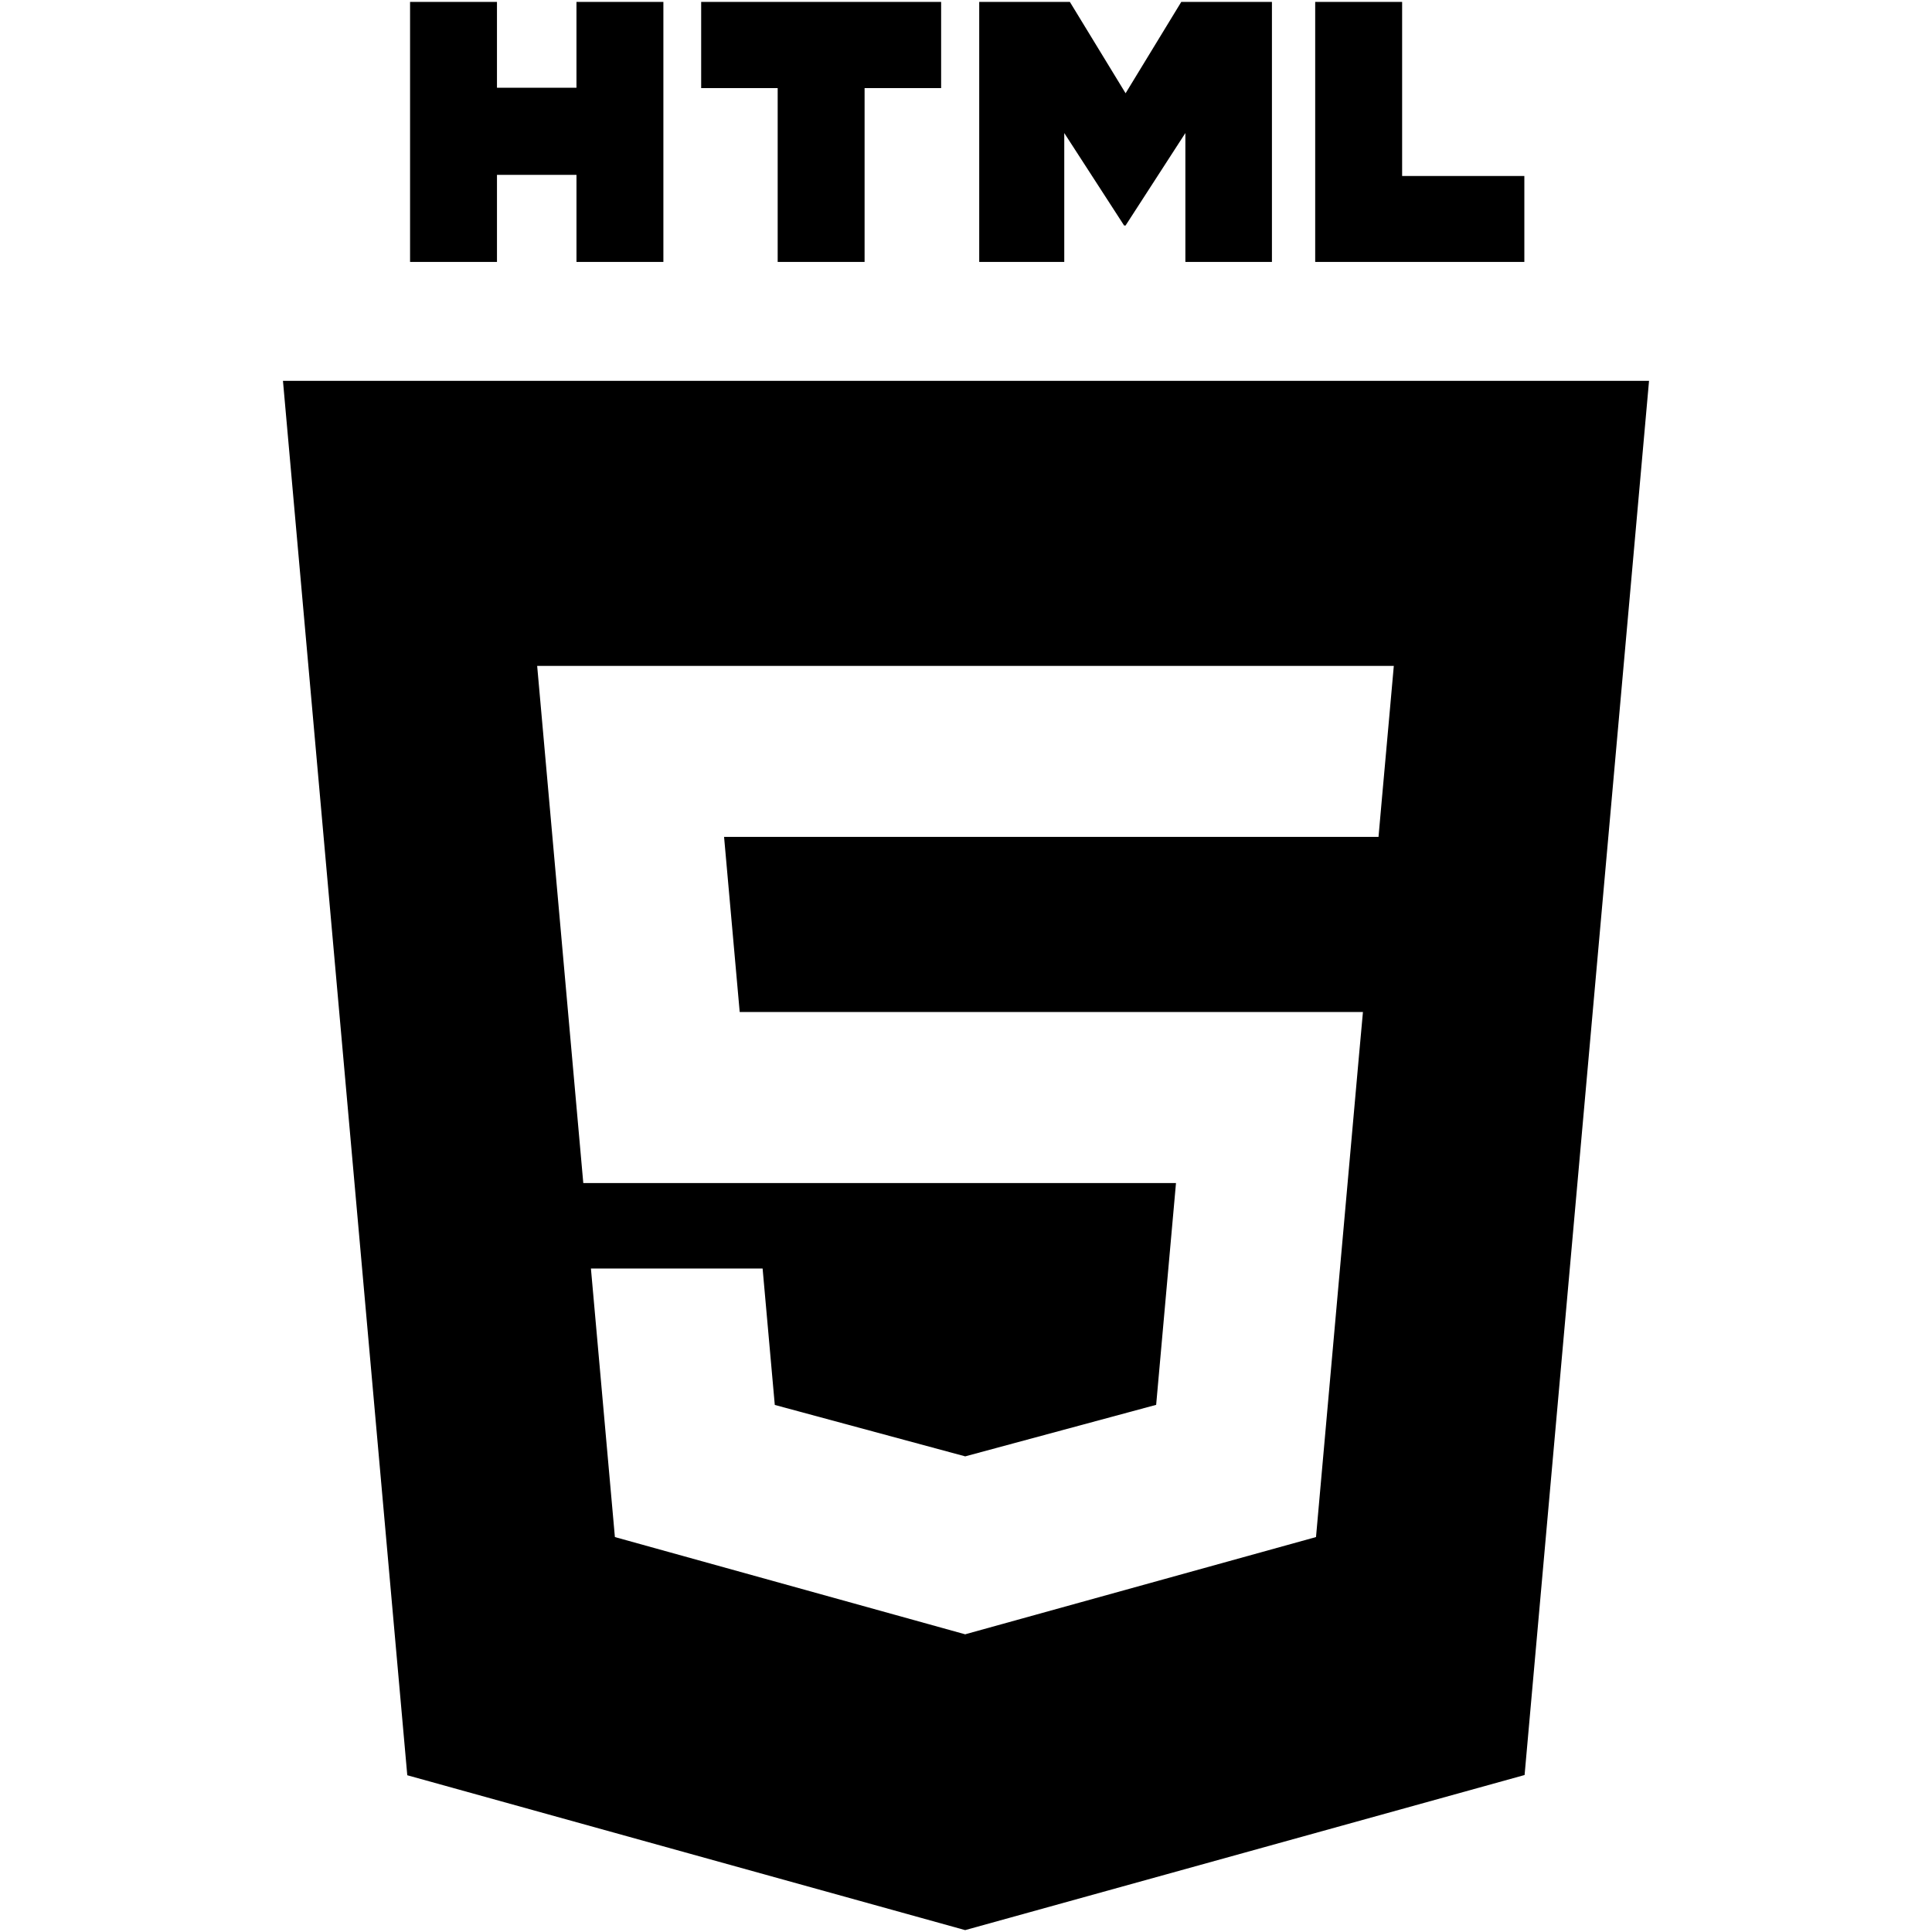
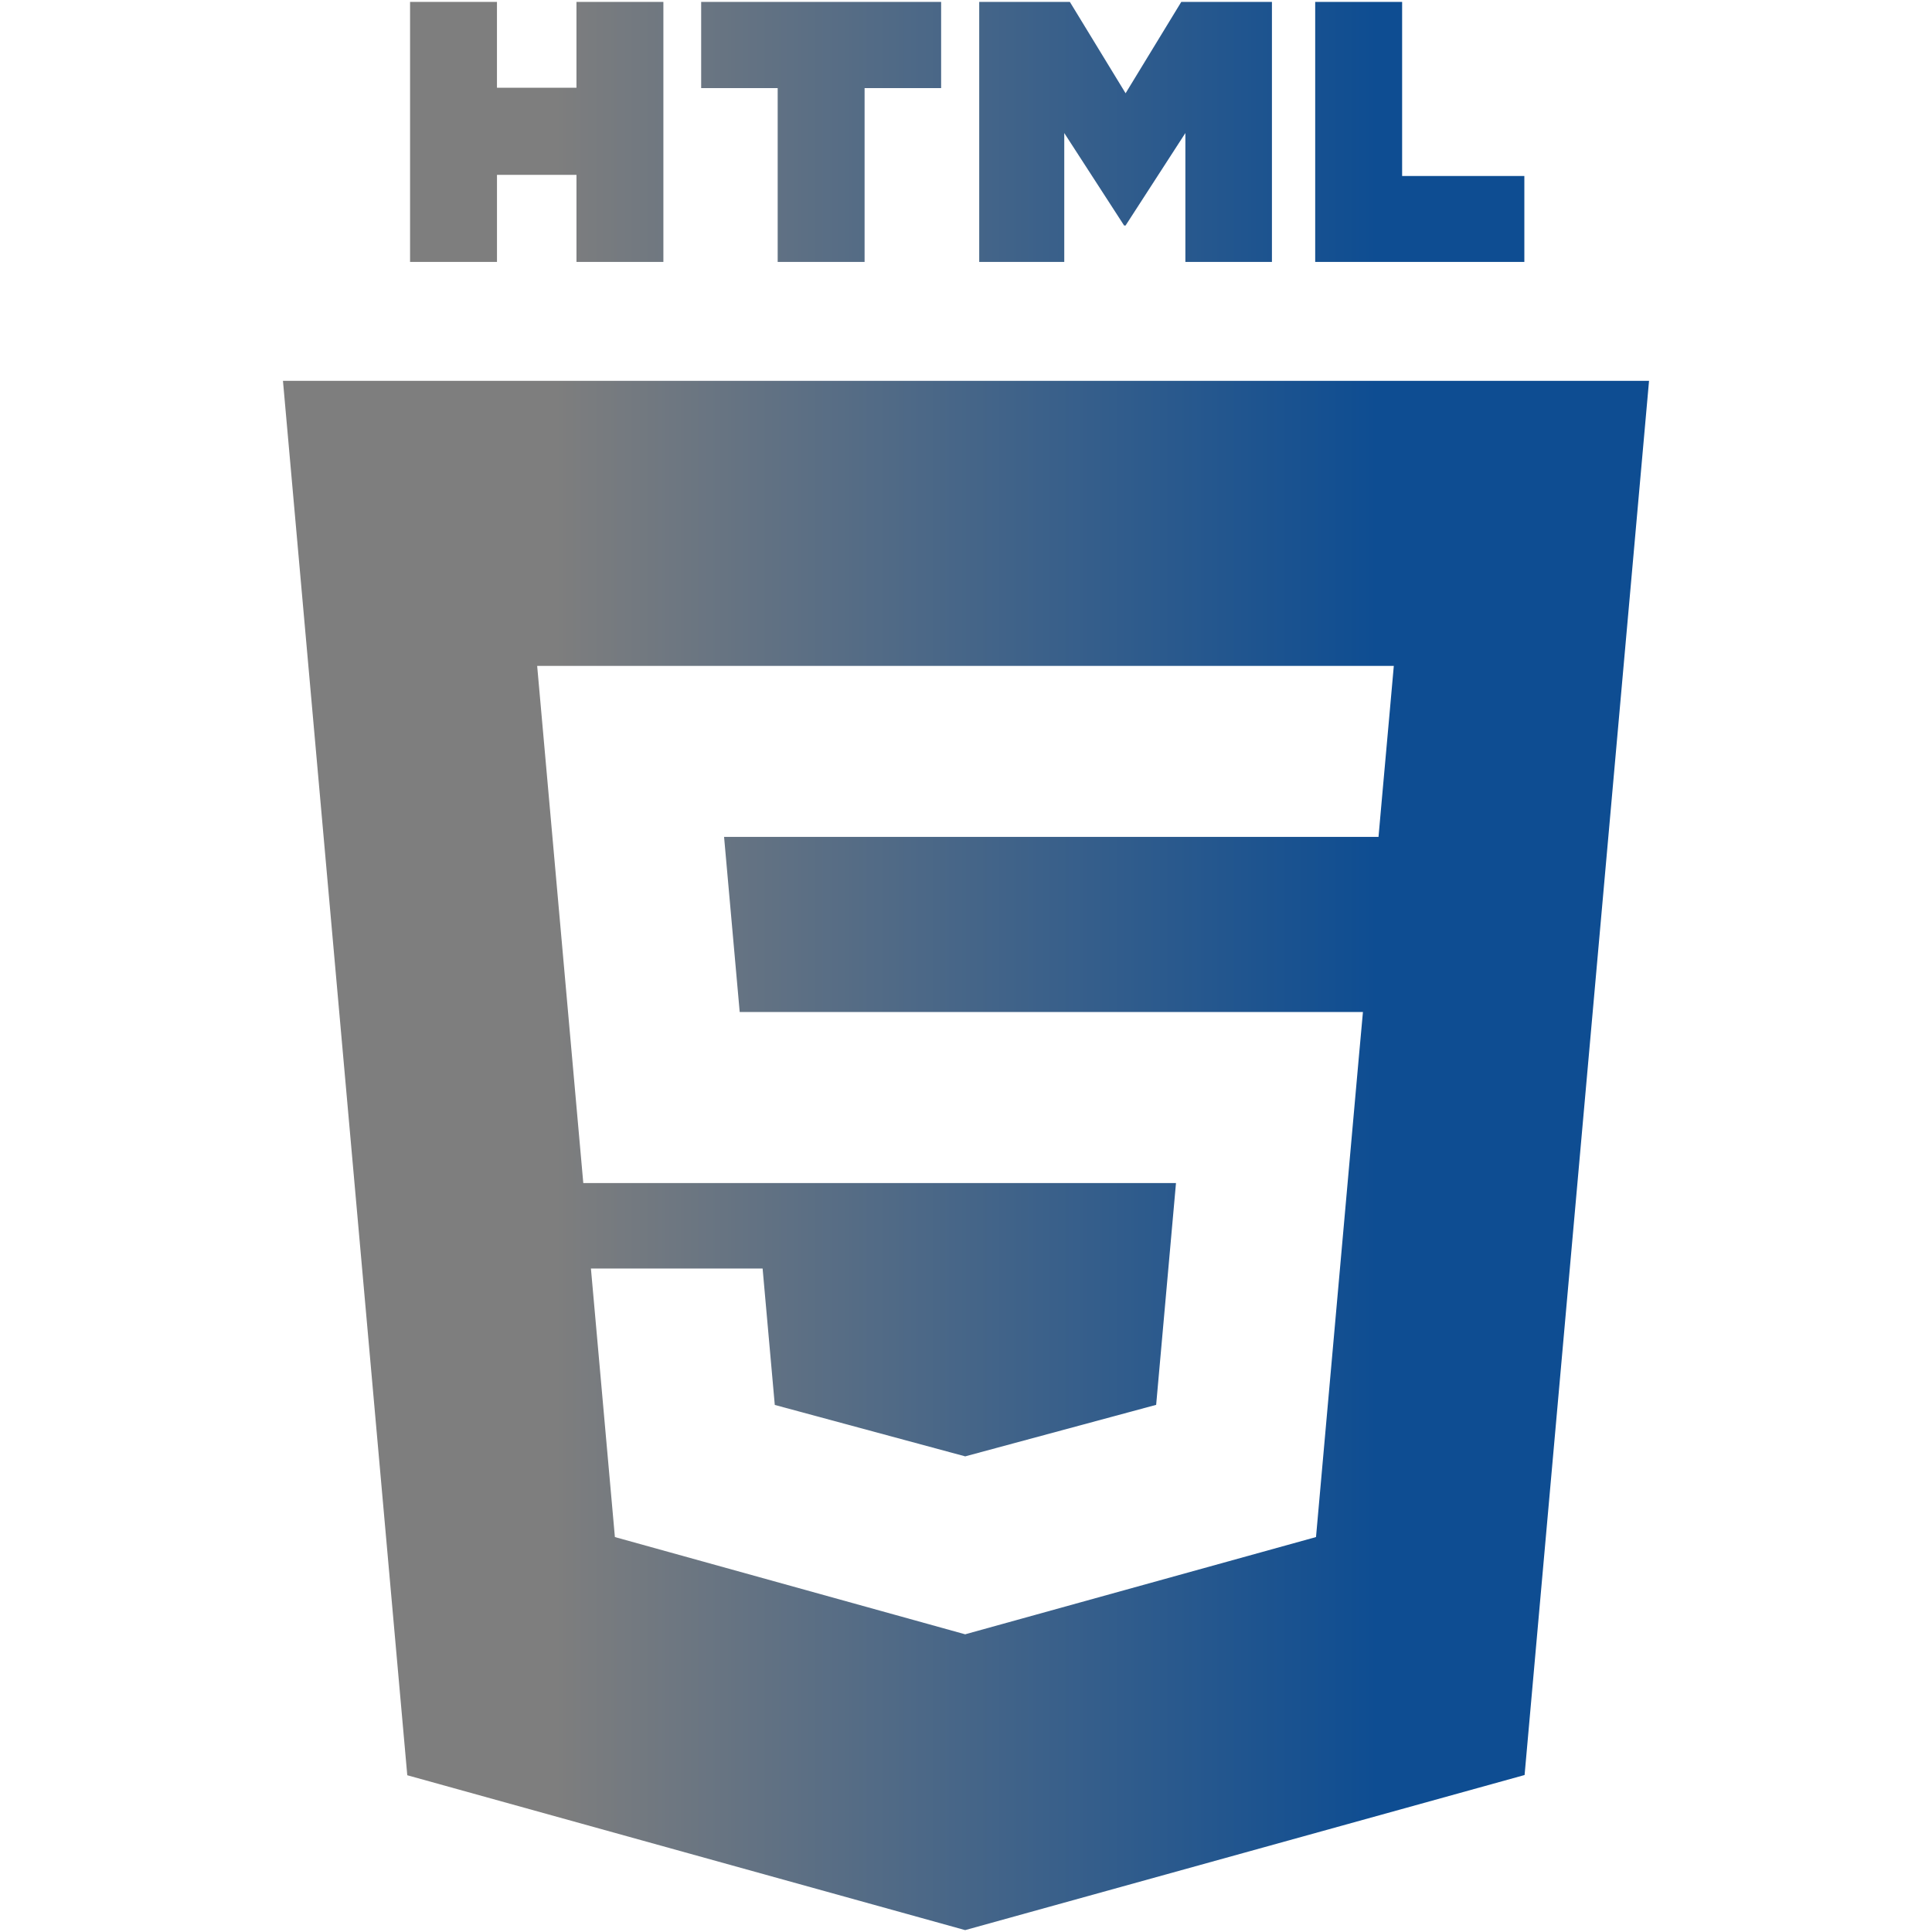
<svg xmlns="http://www.w3.org/2000/svg" version="1.1" x="0px" y="0px" width="512px" height="512px" viewBox="0 0 512 512" enable-background="new 0 0 512 512" xml:space="preserve">
-   <g id="c133de6af664cd4f011a55de6b000d0b">
+   <linearGradient id="g0">
+     <stop offset="0.2" stop-color="#7e7e7e" />
+     <stop offset="0.8" stop-color="#0E4D92" />
+   </linearGradient>
+   <g id="c133de6af664cd4f011a55de6b000d0b" fill="url(#g0)">
    <path display="inline" d="M108.669,0.501h23.032v22.756h21.069V0.501h23.034V69.41h-23.032V46.334h-21.069V69.41h-23.032V0.501   H108.669z M206.091,23.353h-20.275V0.501h63.594v22.852h-20.285V69.41h-23.032V23.353H206.091z M259.502,0.501h24.02l14.771,24.213   l14.759-24.213h24.023V69.41h-22.938V35.256l-15.845,24.5h-0.395l-15.856-24.5V69.41h-22.539V0.501z M348.54,0.501h23.038v46.133   h32.391V69.41H348.54V0.501z M74.987,100.926l32.946,369.533l147.844,41.04L404.031,470.4l32.981-369.475H74.987z M368.289,188.62   l-2.063,22.977l-0.906,10.188h-0.149H256h-0.158h-63.956l4.142,46.407h59.814H256h92.98h12.214l-1.106,12.172l-10.65,119.32   l-0.682,7.652L256,433.045v0.008l-0.208,0.059l-92.839-25.774l-6.351-71.161h20.97h24.527l3.227,36.146l50.474,13.632l0.042-0.013   v-0.004l50.551-13.64l5.257-58.781H256h-0.158H154.578L143.439,188.62l-1.085-12.157h113.488H256h113.374L368.289,188.62z" />
  </g>
</svg>
